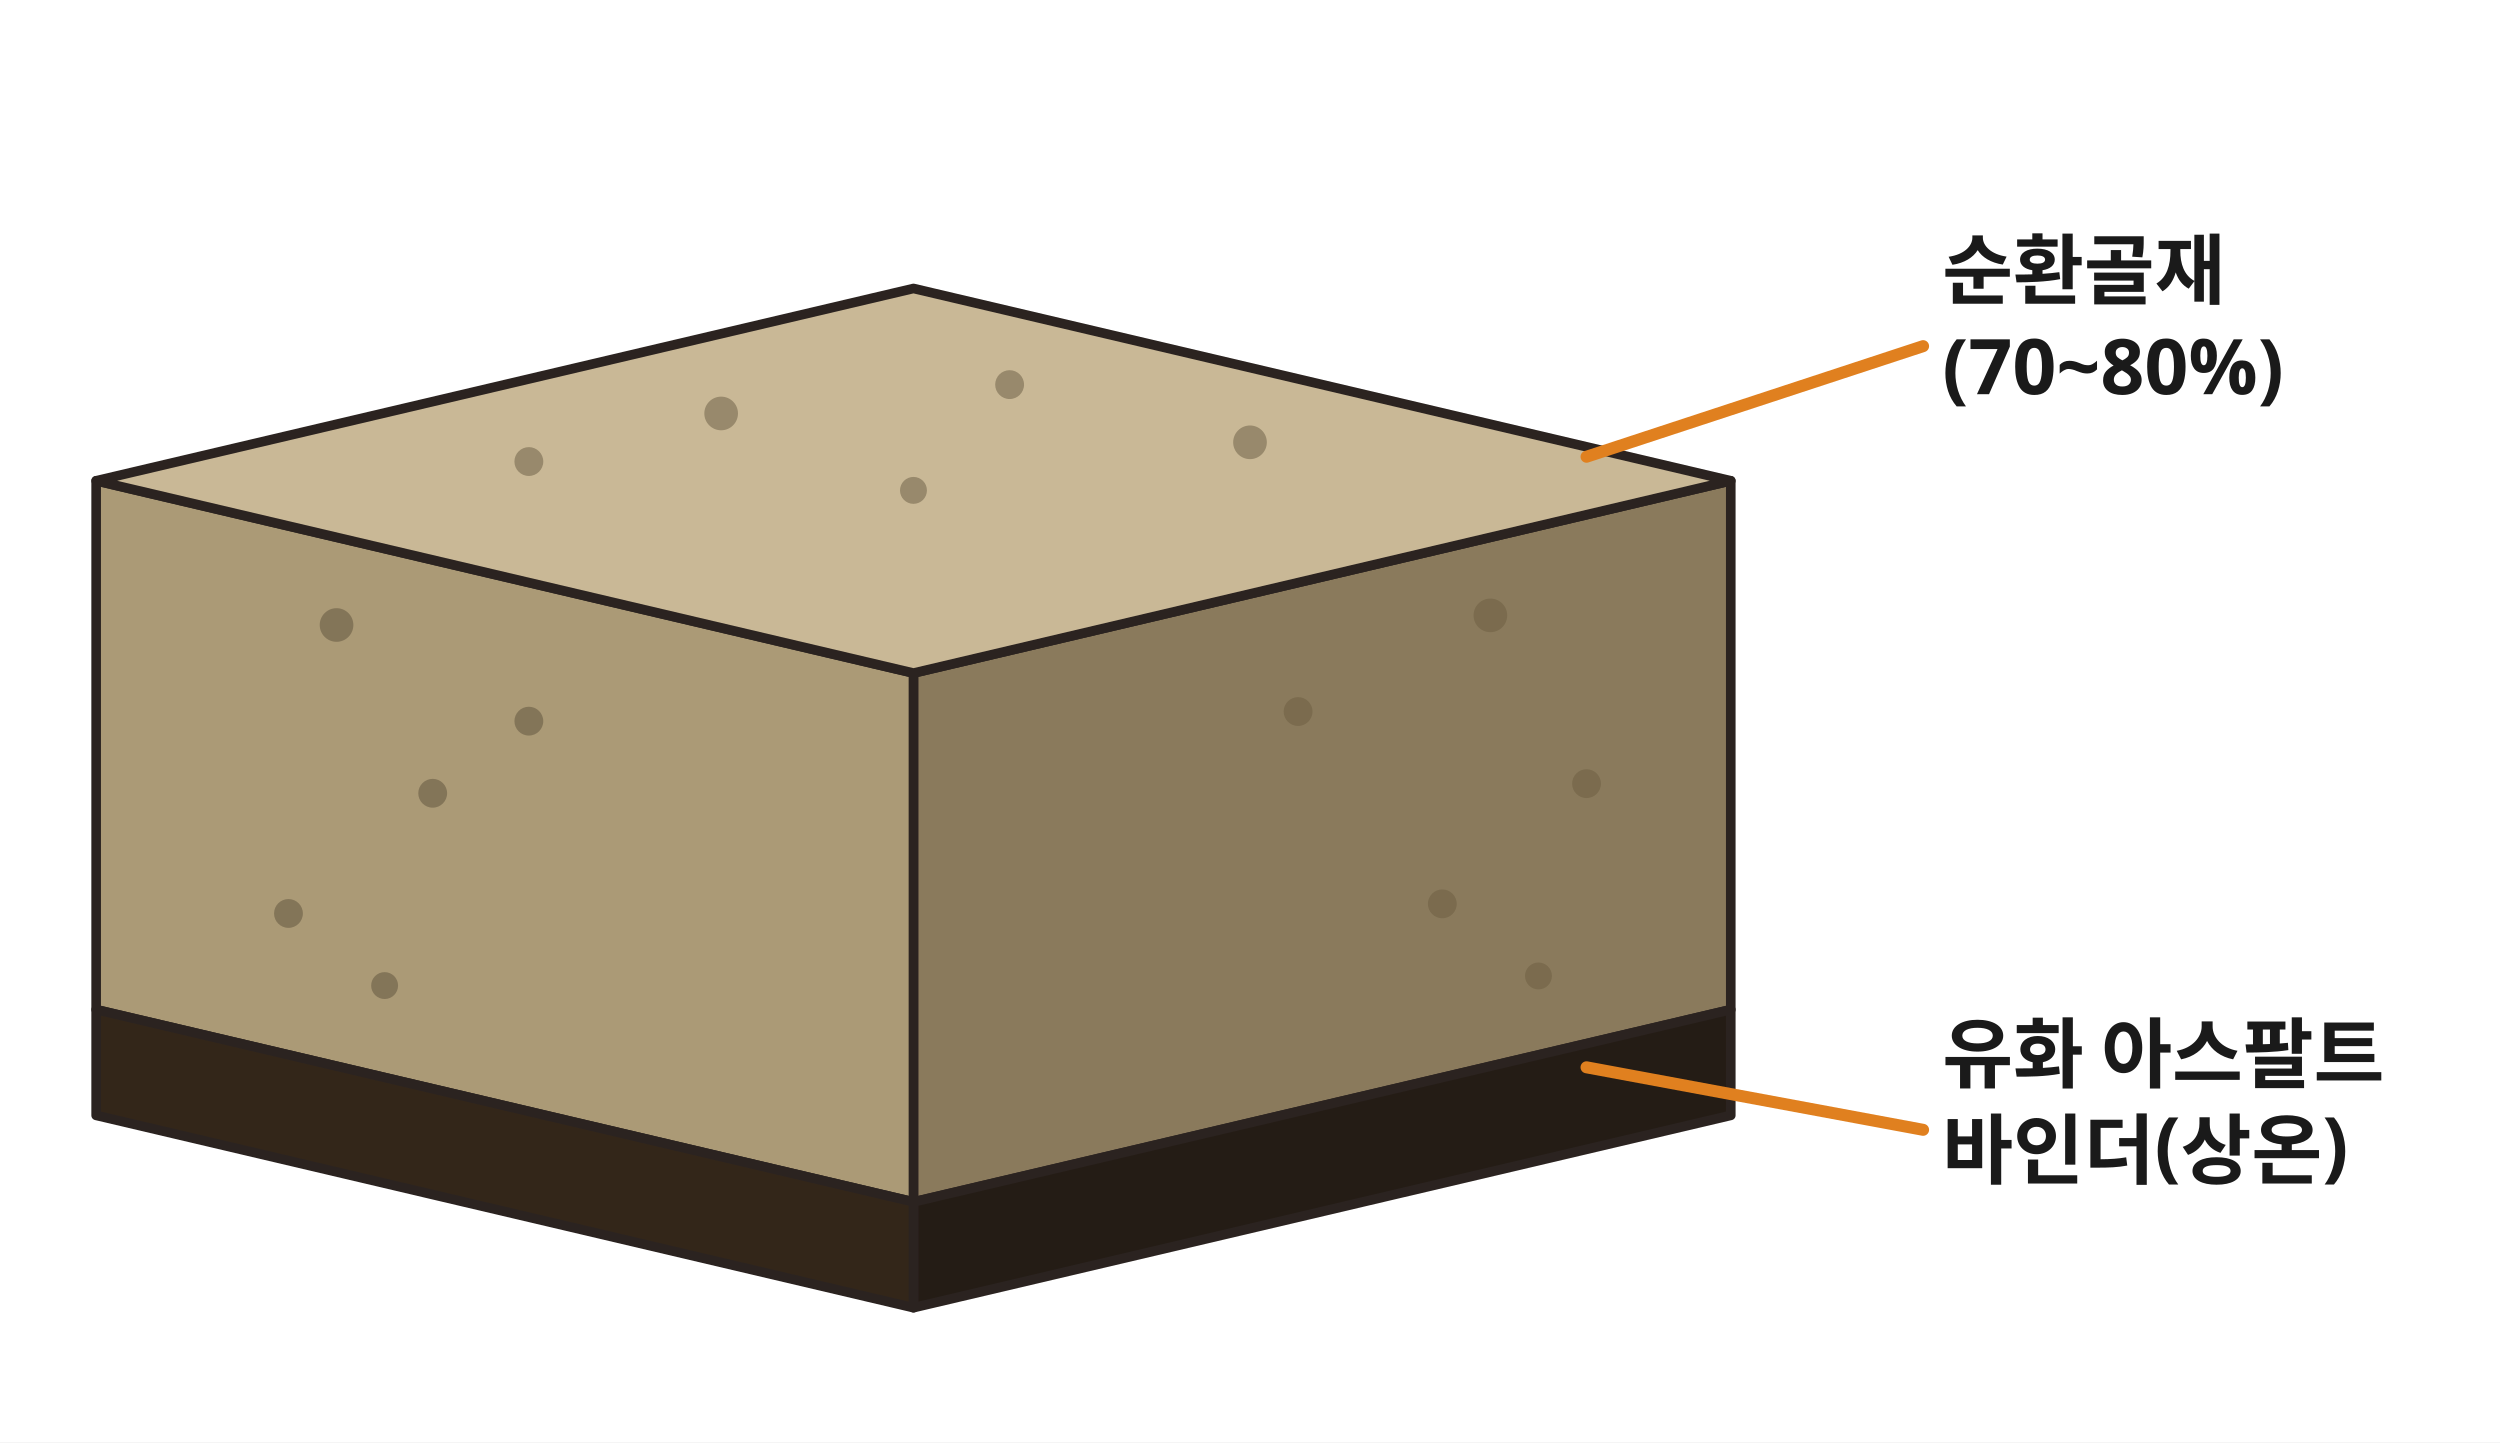
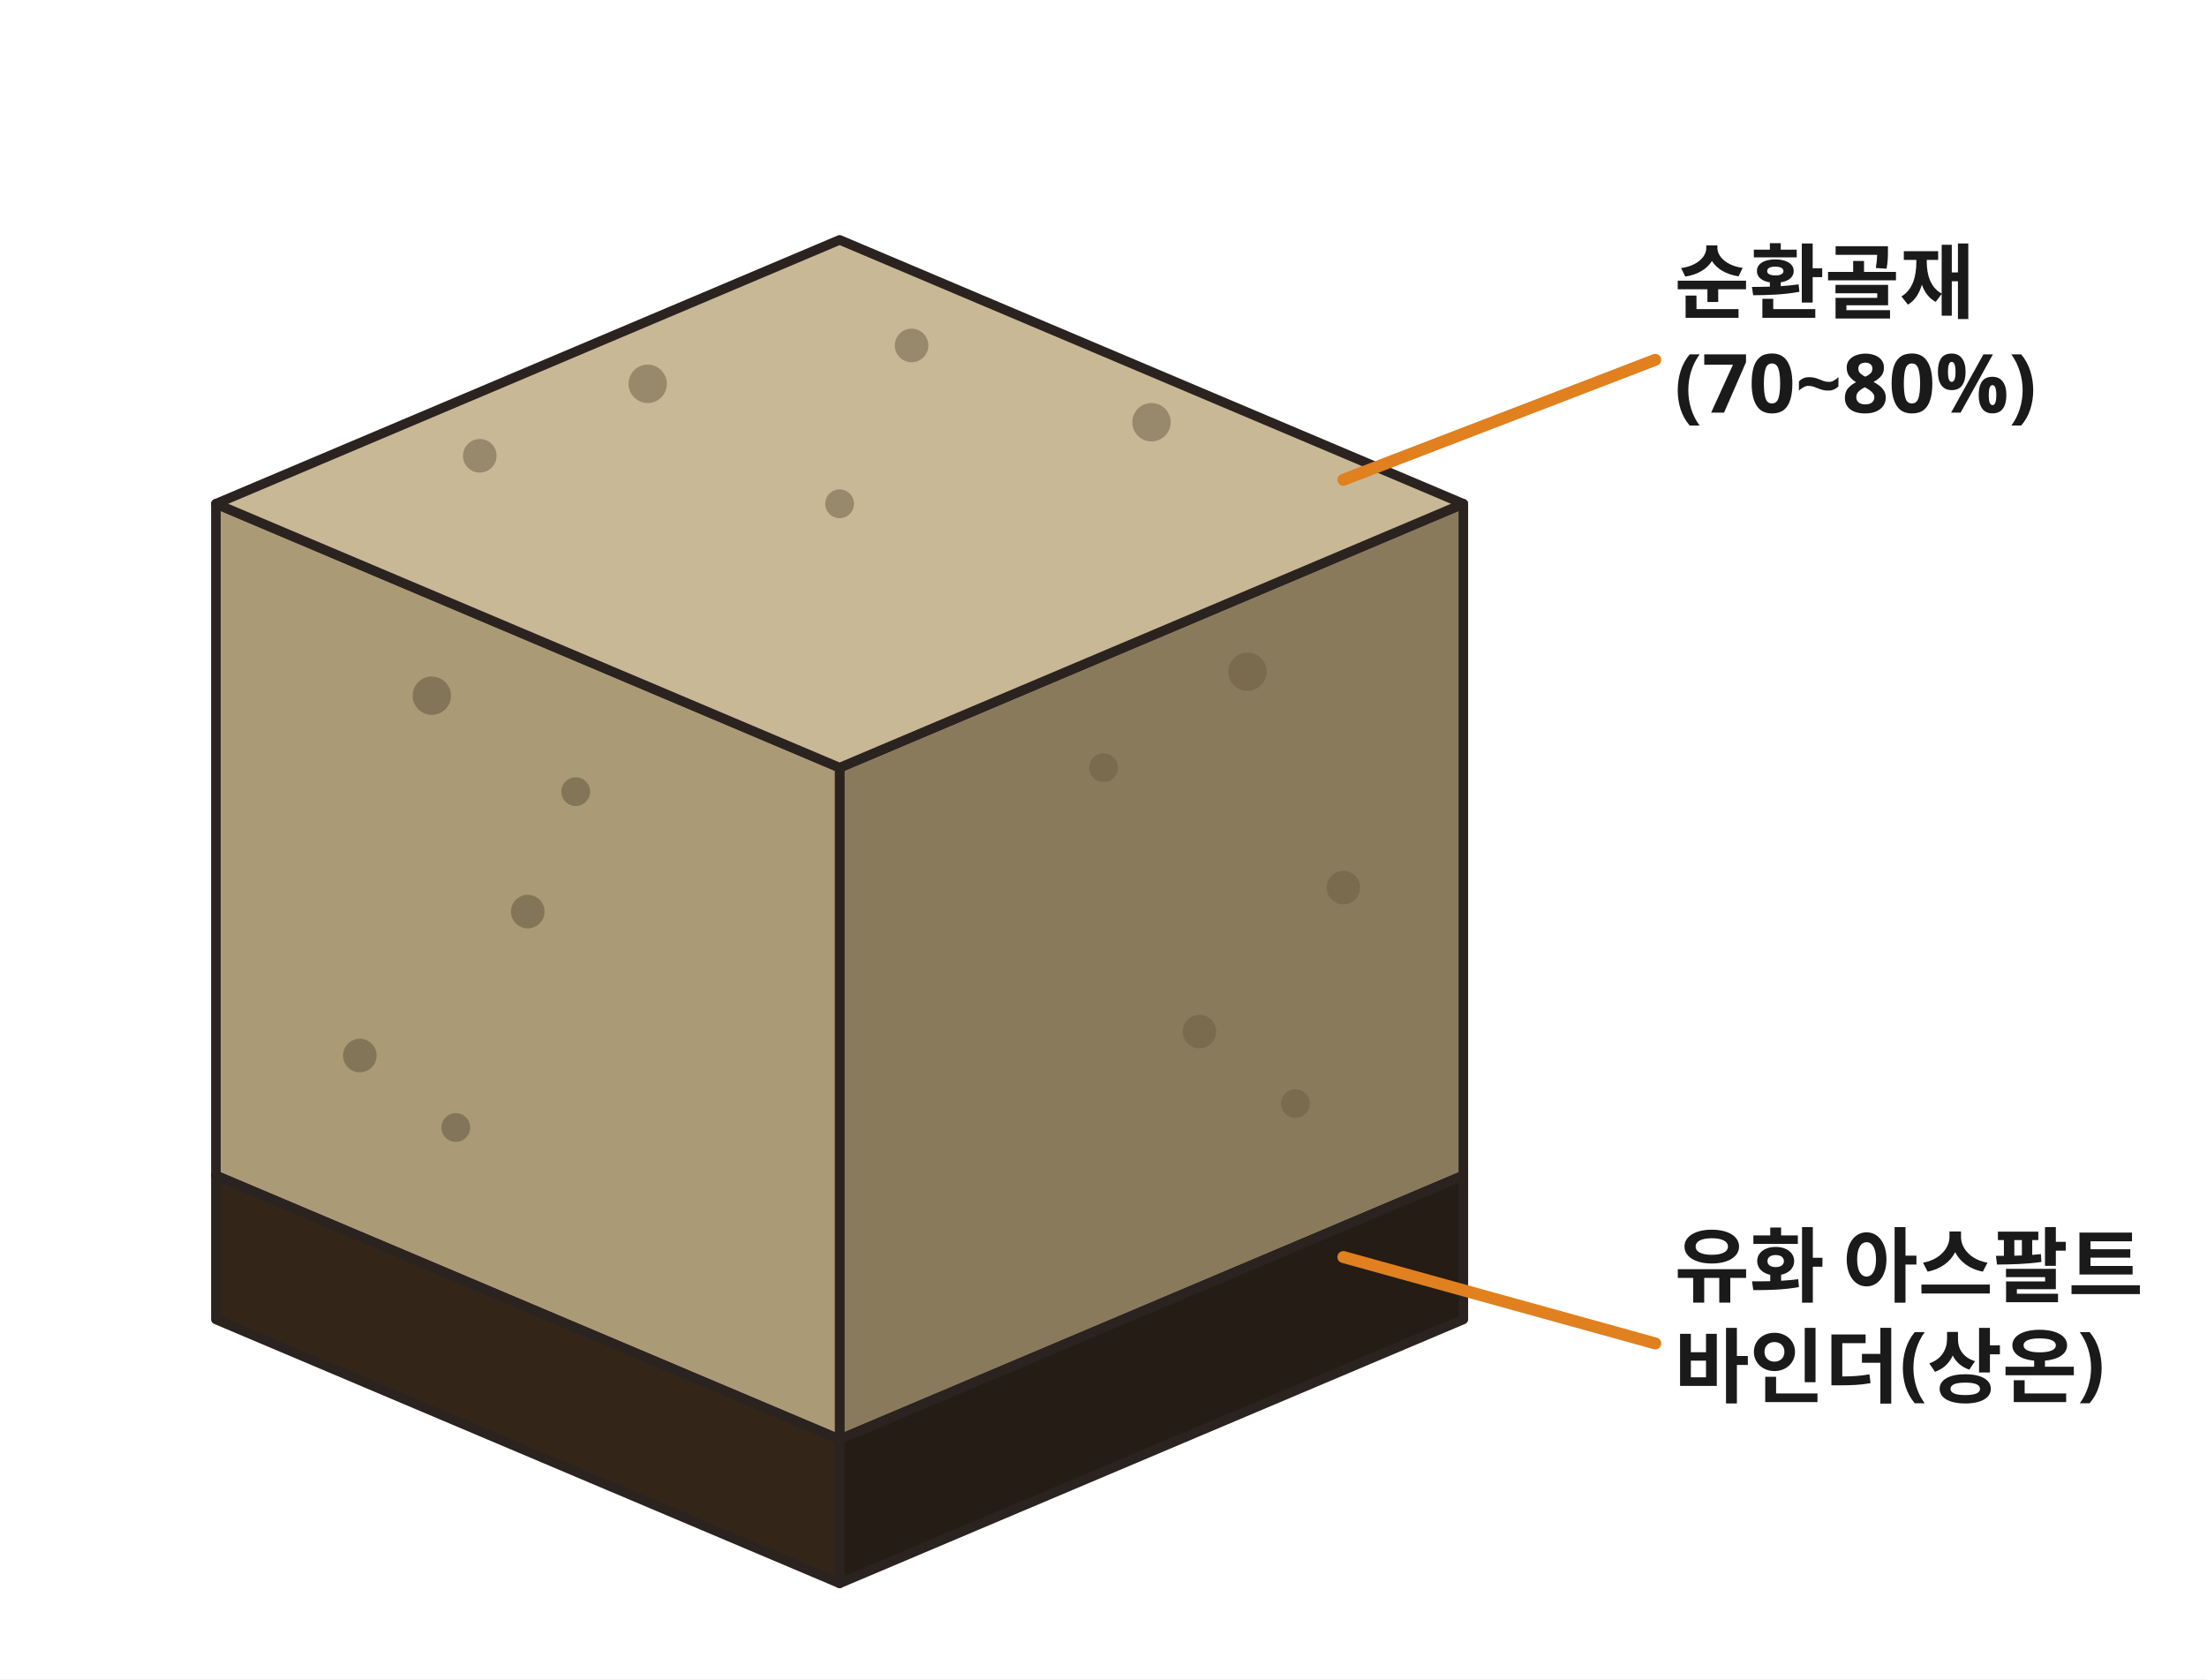
- <svg xmlns="http://www.w3.org/2000/svg" viewBox="0 0 520 300" width="520" height="300">
-   <rect x="0" y="0" width="520" height="300" fill="#ffffff" />
+ <svg xmlns="http://www.w3.org/2000/svg" viewBox="0 0 460 350" width="460" height="350">
+   <rect x="0" y="0" width="460" height="350" fill="#ffffff" />
  <g stroke="#2b2320" stroke-width="2" stroke-linejoin="round">
-     <polygon points="360,100 190,140 190,250 360,210" fill="#8a7a5c" />
-     <polygon points="20,100 190,140 190,250 20,210" fill="#ab9a76" />
-     <polygon points="190,60 360,100 190,140 20,100" fill="#c9b896" />
-     <polygon points="360,210 190,250 190,272 360,232" fill="#241c15" />
-     <polygon points="20,210 190,250 190,272 20,232" fill="#332619" />
+     <polygon points="305,105 175,160 175,300 305,245" fill="#8a7a5c" />
+     <polygon points="45,105 175,160 175,300 45,245" fill="#ab9a76" />
+     <polygon points="175,50 305,105 175,160 45,105" fill="#c9b896" />
+     <polygon points="305,245 175,300 175,330 305,275" fill="#241c15" />
+     <polygon points="45,245 175,300 175,330 45,275" fill="#332619" />
  </g>
  <g fill="#6f6248" opacity="0.55">
-     <circle cx="150" cy="86" r="3.5" />
-     <circle cx="210" cy="80" r="3" />
-     <circle cx="110" cy="96" r="3" />
-     <circle cx="260" cy="92" r="3.5" />
-     <circle cx="190" cy="102" r="2.8" />
+     <circle cx="135" cy="80" r="4" />
+     <circle cx="190" cy="72" r="3.5" />
+     <circle cx="100" cy="95" r="3.5" />
+     <circle cx="240" cy="88" r="4" />
+     <circle cx="175" cy="105" r="3" />
  </g>
  <g fill="#5c503a" opacity="0.5">
-     <circle cx="70" cy="130" r="3.5" />
-     <circle cx="90" cy="165" r="3" />
-     <circle cx="60" cy="190" r="3" />
-     <circle cx="110" cy="150" r="3" />
-     <circle cx="80" cy="205" r="2.8" />
+     <circle cx="90" cy="145" r="4" />
+     <circle cx="110" cy="190" r="3.5" />
+     <circle cx="75" cy="220" r="3.5" />
+     <circle cx="120" cy="165" r="3" />
+     <circle cx="95" cy="235" r="3" />
  </g>
  <g fill="#6b5c3f" opacity="0.5">
-     <circle cx="310" cy="128" r="3.5" />
-     <circle cx="330" cy="163" r="3" />
-     <circle cx="300" cy="188" r="3" />
-     <circle cx="270" cy="148" r="3" />
-     <circle cx="320" cy="203" r="2.8" />
+     <circle cx="260" cy="140" r="4" />
+     <circle cx="280" cy="185" r="3.5" />
+     <circle cx="250" cy="215" r="3.5" />
+     <circle cx="230" cy="160" r="3" />
+     <circle cx="270" cy="230" r="3" />
  </g>
  <g stroke="#e0801f" stroke-width="2.5" fill="none" stroke-linecap="round">
-     <path d="M330,95 L400,72" />
-     <path d="M330,222 L400,235" />
+     <path d="M280,100 L345,75" />
+     <path d="M280,262 L345,280" />
  </g>
-   <g fill="#1a1a1a" font-family="'Malgun Gothic','Noto Sans KR',sans-serif" font-size="16" font-weight="700">
-     <text x="404" y="62">순환골재</text>
-     <text x="404" y="82">(70~80%)</text>
-     <text x="404" y="225">유화 아스팔트</text>
-     <text x="404" y="245">바인더(상온)</text>
+   <g fill="#1a1a1a" font-family="'Malgun Gothic','Noto Sans KR',sans-serif" font-size="17" font-weight="700">
+     <text x="349" y="65">순환골재</text>
+     <text x="349" y="86">(70~80%)</text>
+     <text x="349" y="270">유화 아스팔트</text>
+     <text x="349" y="291">바인더(상온)</text>
  </g>
</svg>
